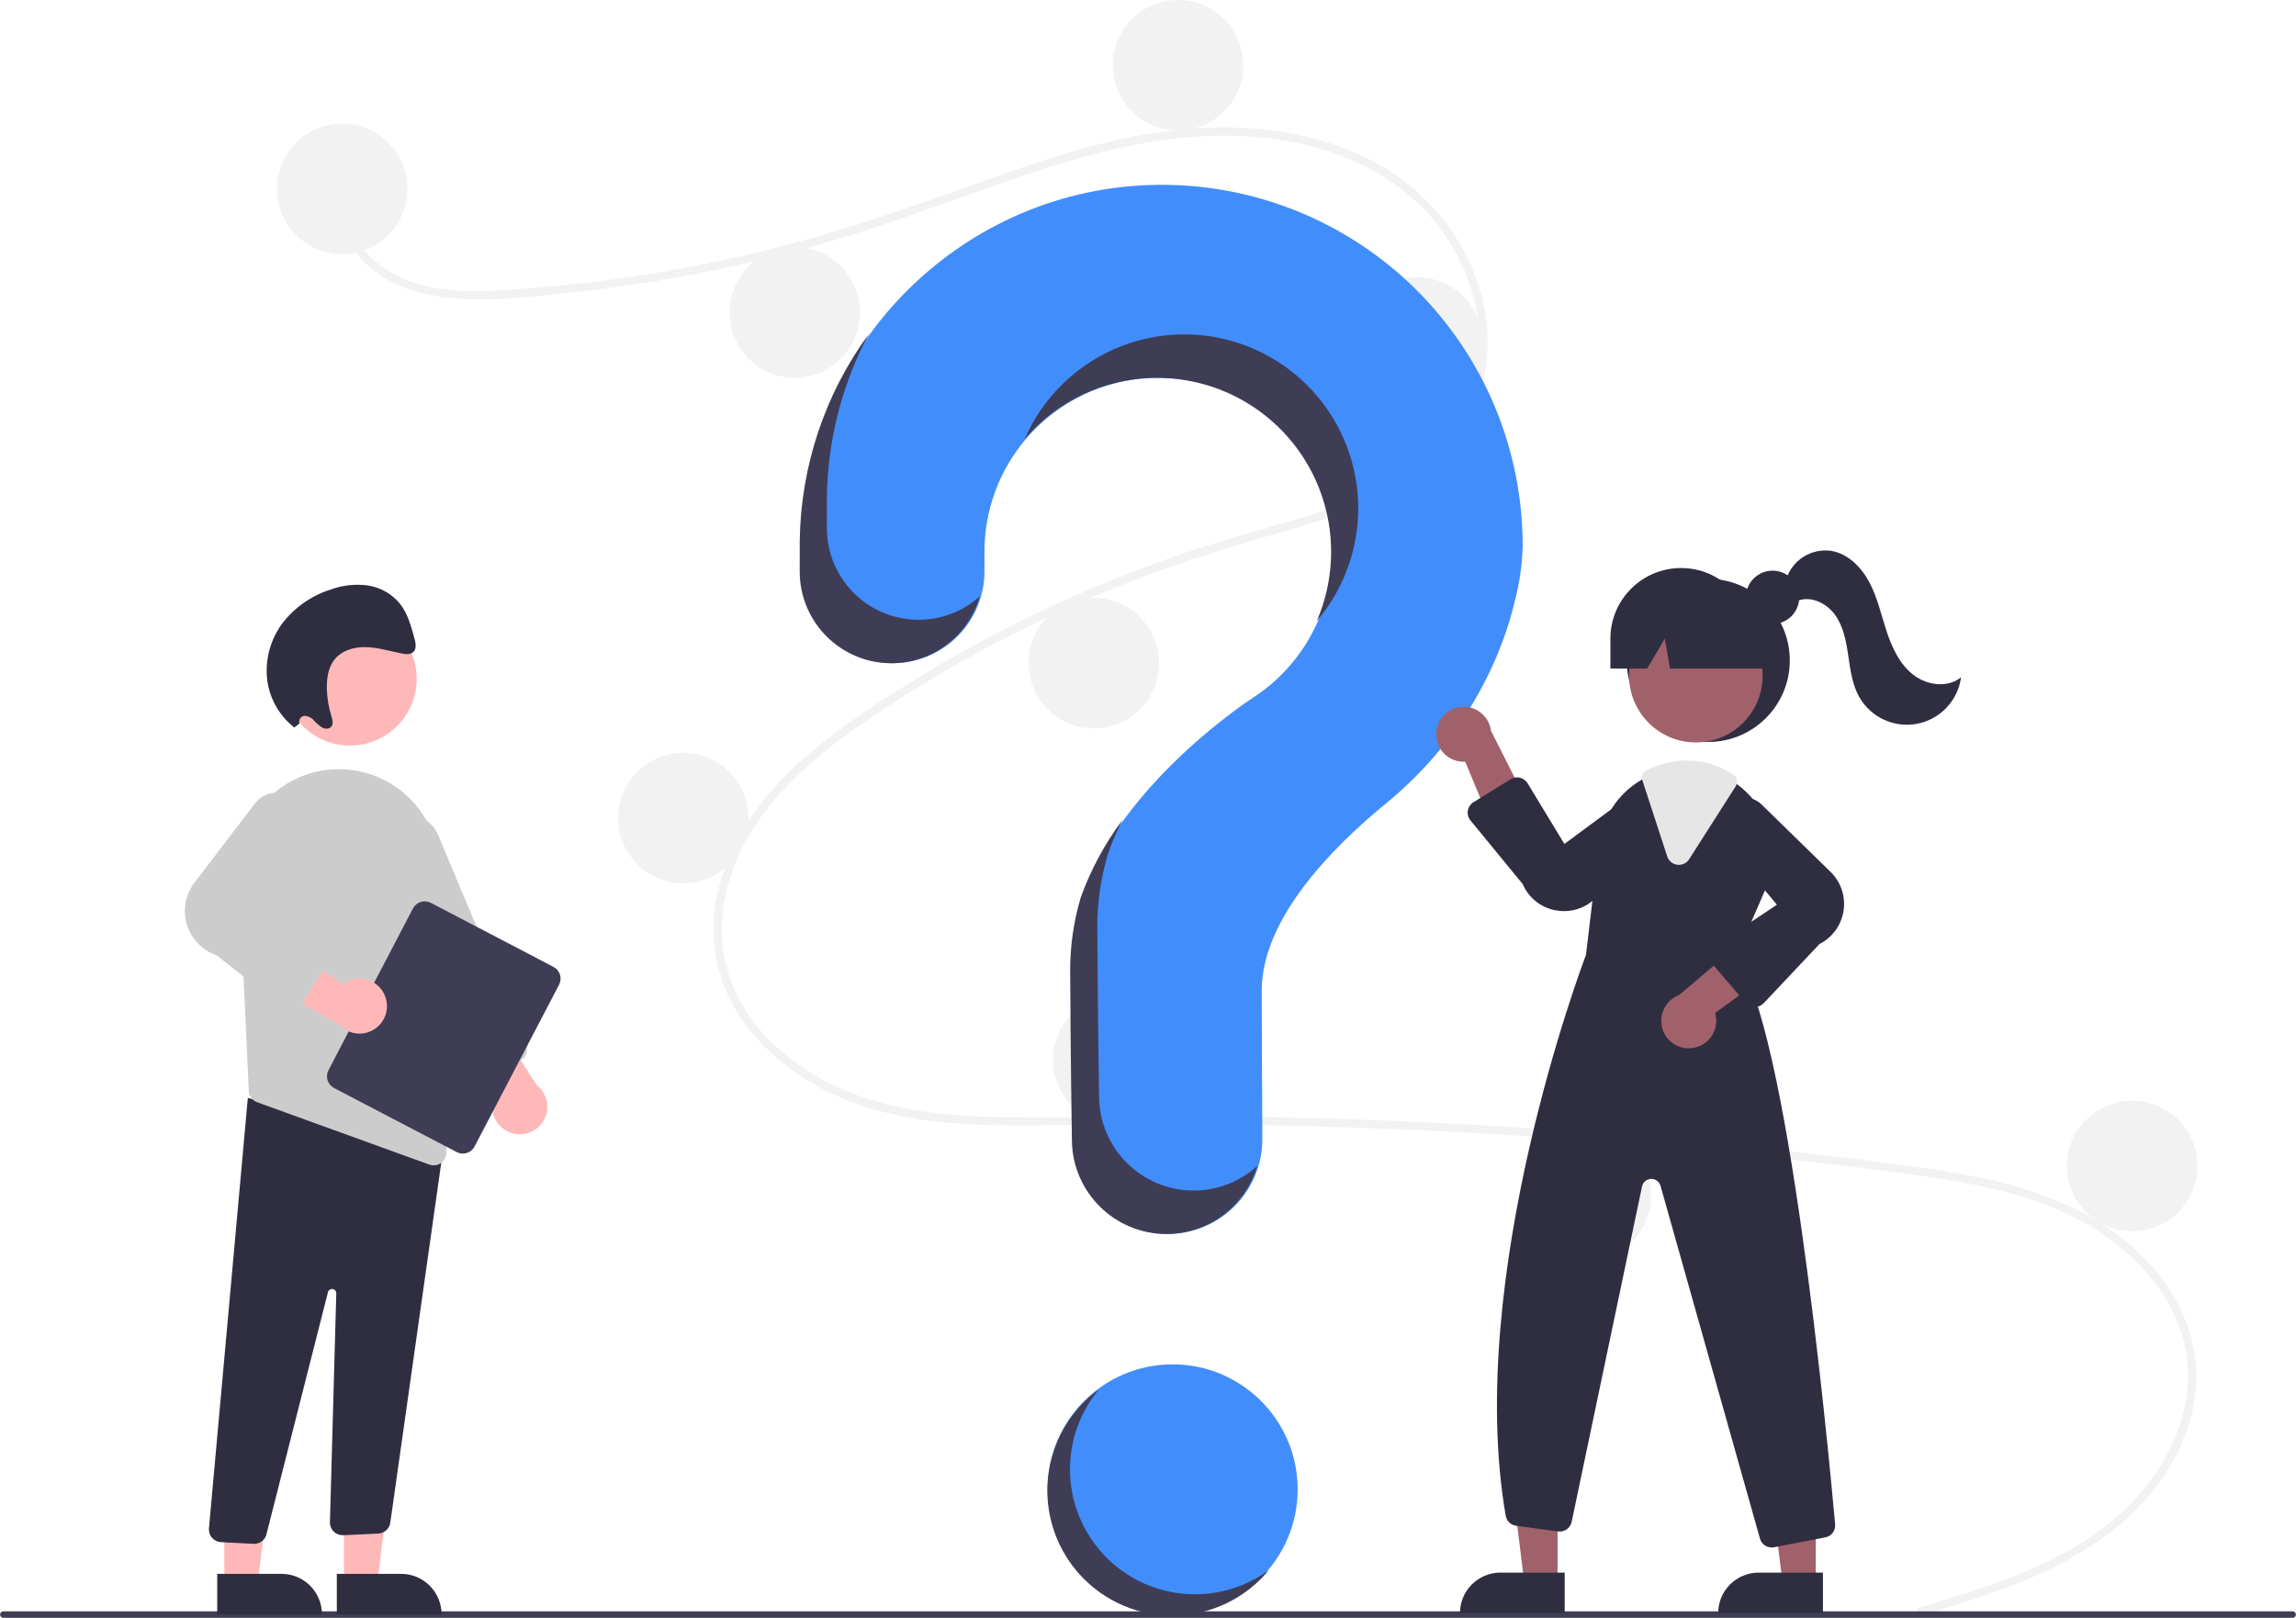
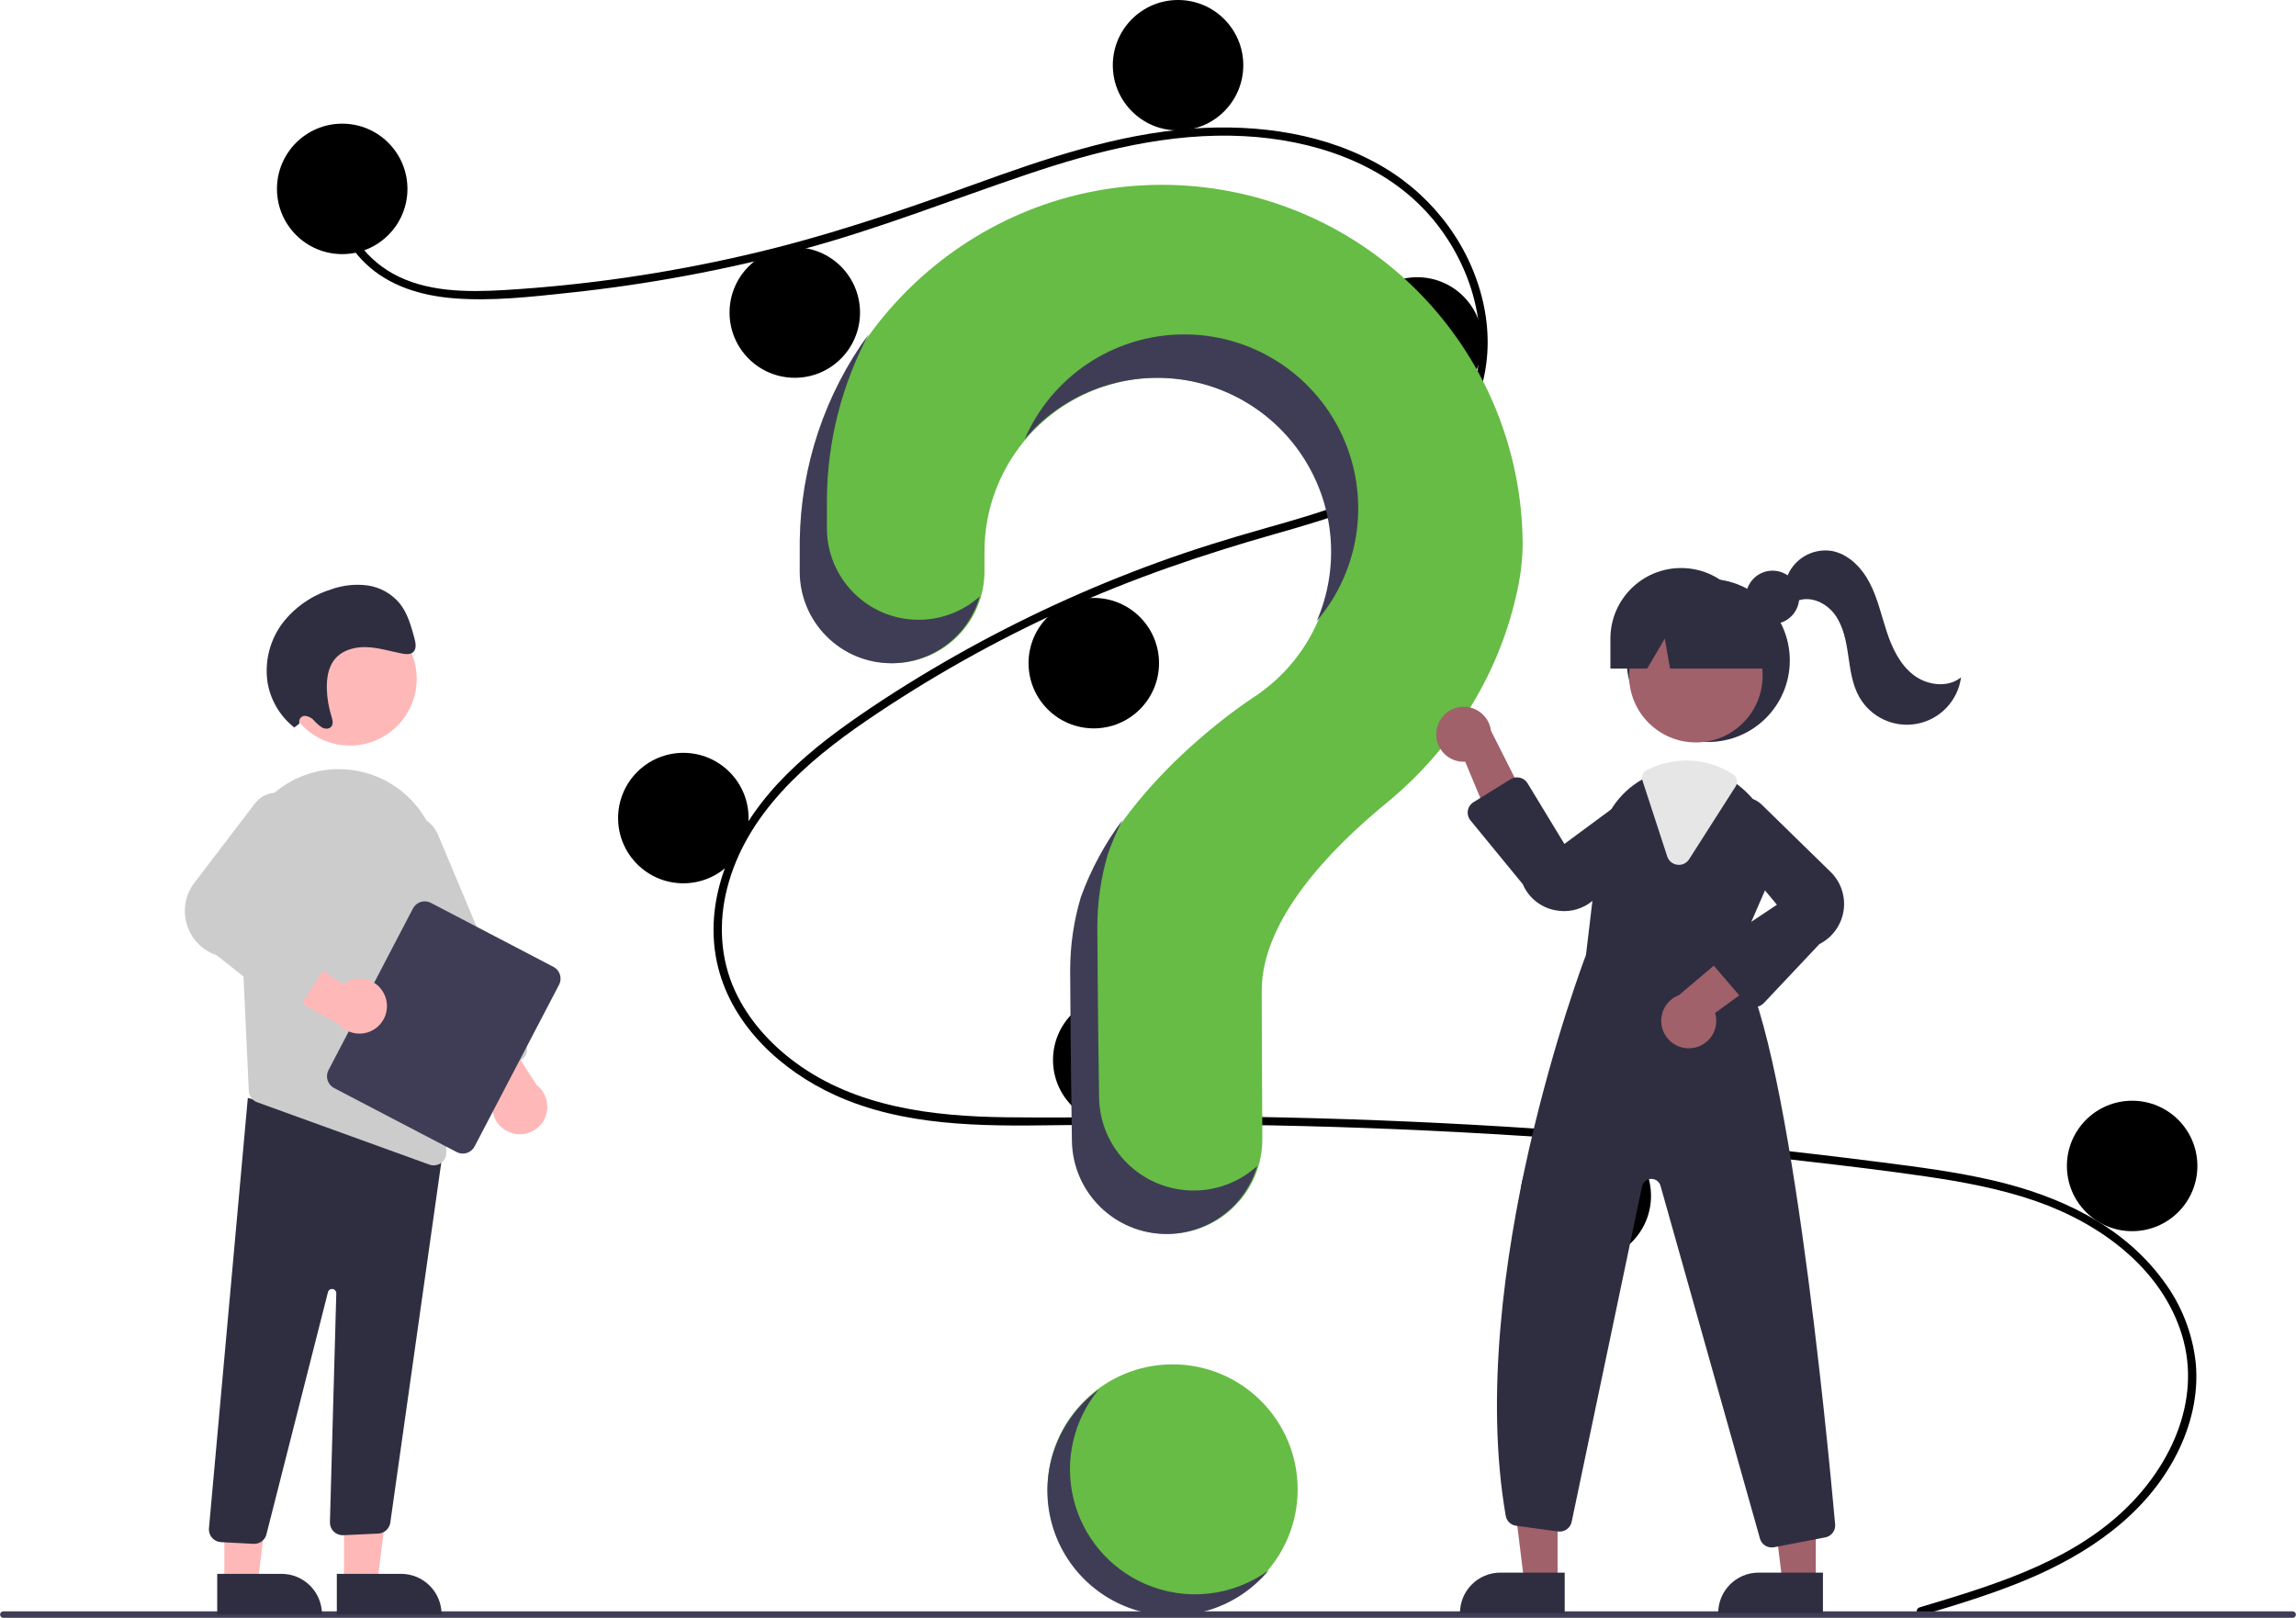
<svg xmlns="http://www.w3.org/2000/svg" id="ef672dd0-2e16-4c9d-8107-606b55e40777" data-name="Layer 1" width="844.675" height="595.262" viewBox="0 0 844.675 595.262">
-   <circle cx="431.393" cy="548" r="46" fill="#428dfc" />
-   <path d="M883.862,743.785c25.735-7.729,53.094-15.788,73.503-34.161,18.238-16.418,30.55-41.489,22.995-66.112-7.54-24.572-30.124-40.956-53.442-49.105-13.225-4.622-27.061-7.186-40.891-9.2-15.035-2.19-30.136-3.984-45.23-5.71q-91.677-10.486-184.044-12.811c-30.385-.765-60.764-.747-91.152-.306-27.139.394-55.722.384-80.899-11.151-19.578-8.97-37.348-25.289-42.803-46.734-6.297-24.755,5.318-49.964,21.98-67.892,8.783-9.45,19.047-17.404,29.636-24.717,11.487-7.934,23.375-15.306,35.521-22.188a494.634,494.634,0,0,1,74.767-34.468c12.746-4.634,25.68-8.633,38.728-12.321,11.017-3.115,22.068-6.234,32.716-10.477,20.583-8.204,40.161-22.1,45.395-44.881,4.96-21.591-3.403-45.031-18.065-61.071-16.963-18.557-42.539-26.692-67.06-28.008-27.528-1.478-54.422,5.412-80.297,14.156-27.597,9.326-54.599,20.049-82.778,27.603a556.958,556.958,0,0,1-85.196,15.837c-14.082,1.5-28.59,3.193-42.756,2.045-11.872-.962-23.684-4.454-32.434-12.88-7.503-7.225-11.972-17.154-10.435-27.632.279-1.903,3.17-1.094,2.893.798-1.87,12.755,6.8,24.509,17.484,30.529,12.348,6.958,27.374,6.968,41.122,6.172a537.825,537.825,0,0,0,88.515-12.796c28.593-6.531,56.164-15.866,83.704-25.839,26.156-9.472,52.897-18.716,80.84-20.767,24.246-1.78,49.752,1.752,70.874,14.423,18.564,11.136,32.215,29.707,36.565,51.018,4.25,20.825-1.636,41.785-17.4,56.317-16.321,15.046-38.701,21.479-59.557,27.404-26.452,7.514-52.337,16.298-77.392,27.703a485.824,485.824,0,0,0-72.8,40.928c-22.246,15.202-44.201,34.331-51.237,61.451-3.277,12.633-2.672,26.032,2.812,37.965,4.876,10.61,12.907,19.535,22.262,26.419,22.321,16.424,50.453,19.797,77.414,20.132,30.281.377,60.564-.645,90.855-.148q92.599,1.52,184.819,11.273,23.108,2.446,46.158,5.407c13.822,1.776,27.69,3.541,41.278,6.695,24.162,5.608,47.674,16.392,62.692,36.878a61.319,61.319,0,0,1,11.947,30.446c1.051,11.524-1.77,23.069-6.98,33.321-11.532,22.69-33.134,37.123-56.073,46.605-12.287,5.079-25.032,8.926-37.752,12.746-1.853.557-2.645-2.338-.798-2.893Z" transform="translate(-177.6623 -152.3692)" fill="#f2f2f2" />
-   <circle cx="125.893" cy="69.5" r="24" fill="#f2f2f2" />
-   <circle cx="292.393" cy="115" r="24" fill="#f2f2f2" />
-   <circle cx="433.393" cy="24" r="24" fill="#f2f2f2" />
-   <circle cx="521.393" cy="126" r="24" fill="#f2f2f2" />
-   <circle cx="402.393" cy="244" r="24" fill="#f2f2f2" />
-   <circle cx="251.393" cy="301" r="24" fill="#f2f2f2" />
-   <circle cx="411.393" cy="390" r="24" fill="#f2f2f2" />
-   <circle cx="583.393" cy="440" r="24" fill="#f2f2f2" />
-   <circle cx="784.393" cy="429" r="24" fill="#f2f2f2" />
-   <path d="M604.128,220.373c-71.892.508-130.756,58.93-131.777,130.816-.009.664-.014,5.33-.013,11.434a33.748,33.748,0,0,0,33.744,33.746h0a33.769,33.769,0,0,0,33.761-33.798c-.003-4.152-.006-7.026-.006-7.202a64,64,0,1,1,98.52,53.879l.012.014s-48.028,30.92-62.671,73.335l.012.003a94.004,94.004,0,0,0-3.874,26.768c0,3.725.219,36.321.643,62.778a34.786,34.786,0,0,0,34.79,34.222h0a34.796,34.796,0,0,0,34.794-35.011c-.147-24.229-.227-52.442-.227-54.489,0-26.045,25.125-51.995,45.764-68.917,23.766-19.487,40.868-46.043,47.737-75.999a86.762,86.762,0,0,0,2.499-18.834A132.75,132.75,0,0,0,604.128,220.373Z" transform="translate(-177.6623 -152.3692)" fill="#428dfc" />
+   <circle cx="431.393" cy="548" r="46" fill="#66BC45" />
+   <path d="M883.862,743.785c25.735-7.729,53.094-15.788,73.503-34.161,18.238-16.418,30.55-41.489,22.995-66.112-7.54-24.572-30.124-40.956-53.442-49.105-13.225-4.622-27.061-7.186-40.891-9.2-15.035-2.19-30.136-3.984-45.23-5.71q-91.677-10.486-184.044-12.811c-30.385-.765-60.764-.747-91.152-.306-27.139.394-55.722.384-80.899-11.151-19.578-8.97-37.348-25.289-42.803-46.734-6.297-24.755,5.318-49.964,21.98-67.892,8.783-9.45,19.047-17.404,29.636-24.717,11.487-7.934,23.375-15.306,35.521-22.188a494.634,494.634,0,0,1,74.767-34.468c12.746-4.634,25.68-8.633,38.728-12.321,11.017-3.115,22.068-6.234,32.716-10.477,20.583-8.204,40.161-22.1,45.395-44.881,4.96-21.591-3.403-45.031-18.065-61.071-16.963-18.557-42.539-26.692-67.06-28.008-27.528-1.478-54.422,5.412-80.297,14.156-27.597,9.326-54.599,20.049-82.778,27.603a556.958,556.958,0,0,1-85.196,15.837c-14.082,1.5-28.59,3.193-42.756,2.045-11.872-.962-23.684-4.454-32.434-12.88-7.503-7.225-11.972-17.154-10.435-27.632.279-1.903,3.17-1.094,2.893.798-1.87,12.755,6.8,24.509,17.484,30.529,12.348,6.958,27.374,6.968,41.122,6.172a537.825,537.825,0,0,0,88.515-12.796c28.593-6.531,56.164-15.866,83.704-25.839,26.156-9.472,52.897-18.716,80.84-20.767,24.246-1.78,49.752,1.752,70.874,14.423,18.564,11.136,32.215,29.707,36.565,51.018,4.25,20.825-1.636,41.785-17.4,56.317-16.321,15.046-38.701,21.479-59.557,27.404-26.452,7.514-52.337,16.298-77.392,27.703a485.824,485.824,0,0,0-72.8,40.928c-22.246,15.202-44.201,34.331-51.237,61.451-3.277,12.633-2.672,26.032,2.812,37.965,4.876,10.61,12.907,19.535,22.262,26.419,22.321,16.424,50.453,19.797,77.414,20.132,30.281.377,60.564-.645,90.855-.148q92.599,1.52,184.819,11.273,23.108,2.446,46.158,5.407c13.822,1.776,27.69,3.541,41.278,6.695,24.162,5.608,47.674,16.392,62.692,36.878a61.319,61.319,0,0,1,11.947,30.446c1.051,11.524-1.77,23.069-6.98,33.321-11.532,22.69-33.134,37.123-56.073,46.605-12.287,5.079-25.032,8.926-37.752,12.746-1.853.557-2.645-2.338-.798-2.893Z" transform="translate(-177.6623 -152.3692)" fill="#000" />
+   <circle cx="125.893" cy="69.5" r="24" fill="#000" />
+   <circle cx="292.393" cy="115" r="24" fill="#000" />
+   <circle cx="433.393" cy="24" r="24" fill="#000" />
+   <circle cx="521.393" cy="126" r="24" fill="#000" />
+   <circle cx="402.393" cy="244" r="24" fill="#000" />
+   <circle cx="251.393" cy="301" r="24" fill="#000" />
+   <circle cx="411.393" cy="390" r="24" fill="#000" />
+   <circle cx="583.393" cy="440" r="24" fill="#000" />
+   <circle cx="784.393" cy="429" r="24" fill="#000" />
+   <path d="M604.128,220.373c-71.892.508-130.756,58.93-131.777,130.816-.009.664-.014,5.33-.013,11.434a33.748,33.748,0,0,0,33.744,33.746h0a33.769,33.769,0,0,0,33.761-33.798c-.003-4.152-.006-7.026-.006-7.202a64,64,0,1,1,98.52,53.879l.012.014s-48.028,30.92-62.671,73.335l.012.003a94.004,94.004,0,0,0-3.874,26.768c0,3.725.219,36.321.643,62.778a34.786,34.786,0,0,0,34.79,34.222h0a34.796,34.796,0,0,0,34.794-35.011c-.147-24.229-.227-52.442-.227-54.489,0-26.045,25.125-51.995,45.764-68.917,23.766-19.487,40.868-46.043,47.737-75.999a86.762,86.762,0,0,0,2.499-18.834A132.75,132.75,0,0,0,604.128,220.373Z" transform="translate(-177.6623 -152.3692)" fill="#66BC45" />
  <path d="M1021.147,747.631H178.853a1.191,1.191,0,0,1,0-2.381h842.294a1.191,1.191,0,0,1,0,2.381Z" transform="translate(-177.6623 -152.3692)" fill="#3f3d56" />
  <circle cx="628.449" cy="242.996" r="30" fill="#2f2e41" />
  <polygon points="573.012 582.129 560.753 582.129 554.92 534.841 573.015 534.841 573.012 582.129" fill="#a0616a" />
  <path d="M551.996,578.626h23.644a0,0,0,0,1,0,0v14.887a0,0,0,0,1,0,0H537.109a0,0,0,0,1,0,0v0A14.887,14.887,0,0,1,551.996,578.626Z" fill="#2f2e41" />
  <polygon points="668.012 582.129 655.753 582.129 649.92 534.841 668.015 534.841 668.012 582.129" fill="#a0616a" />
  <path d="M646.996,578.626h23.644a0,0,0,0,1,0,0v14.887a0,0,0,0,1,0,0H632.109a0,0,0,0,1,0,0v0A14.887,14.887,0,0,1,646.996,578.626Z" fill="#2f2e41" />
  <circle cx="623.89" cy="248.61" r="24.561" fill="#a0616a" />
  <path d="M816.191,504.775l10.99-25.25a31.383,31.383,0,0,0-6.95-35.6,31.873,31.873,0,0,0-3.07-2.67,30.935,30.935,0,0,0-18.99-6.57,32.179,32.179,0,0,0-13.4,2.98c-.36.16-.71.33-1.07.5-.69.33-1.37.69-2.03,1.06a31.678,31.678,0,0,0-15.7,23.88l-4.85,40.64c-1.22,3.19-44.74,118.39-29.52,206.34a4.467,4.467,0,0,0,3.82,3.67l15.43,2.1a4.497,4.497,0,0,0,5.01-3.53l25.89-123.41a3.503,3.503,0,0,1,6.8-.23l36.58,129.78a4.471,4.471,0,0,0,4.31,3.28,5.122,5.122,0,0,0,.87-.08l18.85-3.63a4.471,4.471,0,0,0,3.63-4.81C850.021,682.335,835.301,527.605,816.191,504.775Z" transform="translate(-177.6623 -152.3692)" fill="#2f2e41" />
  <path d="M706.102,421.419A10.056,10.056,0,0,0,716.696,432.623l13.729,32.992,10.385-15.394-14.629-28.97a10.11,10.11,0,0,0-20.079.169Z" transform="translate(-177.6623 -152.3692)" fill="#a0616a" />
  <path d="M800.19,537.996a10.056,10.056,0,0,0,8.427-12.913l28.885-21.038-17.39-6.512-24.764,20.977a10.11,10.11,0,0,0,4.842,19.487Z" transform="translate(-177.6623 -152.3692)" fill="#a0616a" />
  <path d="M753.102,487.61a17.057,17.057,0,0,1-3.298-.325,16.305,16.305,0,0,1-11.948-9.616l-19.234-23.453a4.501,4.501,0,0,1,1.111-6.681l13.684-8.471a4.5,4.5,0,0,1,6.215,1.49l13.556,22.334L779.15,443.702A9.721,9.721,0,0,1,790.46,459.264l-25.912,23.637A16.253,16.253,0,0,1,753.102,487.61Z" transform="translate(-177.6623 -152.3692)" fill="#2f2e41" />
  <path d="M823.252,522.883c-.035,0-.071,0-.106-.001a4.508,4.508,0,0,1-3.311-1.57l-12.166-14.193a4.5,4.5,0,0,1,.92-6.673l22.781-15.188-20.638-24.812a9.721,9.721,0,0,1,14.887-12.183l25.084,24.513a16.525,16.525,0,0,1-3.675,26.94l-20.501,21.754A4.507,4.507,0,0,1,823.252,522.883Z" transform="translate(-177.6623 -152.3692)" fill="#2f2e41" />
  <path d="M795.307,470.584a4.632,4.632,0,0,1-.584-.037,4.461,4.461,0,0,1-3.71-3.069l-9.142-28.029a3.083,3.083,0,0,1,1.594-3.725l.297-.14c.269-.128.535-.254.807-.375a32.574,32.574,0,0,1,13.603-3.023,31.327,31.327,0,0,1,17.161,5.157,3.13,3.13,0,0,1,.901,4.294L799.084,468.504A4.455,4.455,0,0,1,795.307,470.584Z" transform="translate(-177.6623 -152.3692)" fill="#e6e6e6" />
  <circle cx="652.101" cy="219.786" r="9.817" fill="#2f2e41" />
  <path d="M796.111,361.365h0a26,26,0,0,0-26,26v11h13.529l6.471-11,1.941,11h41.059l-11-11A26,26,0,0,0,796.111,361.365Z" transform="translate(-177.6623 -152.3692)" fill="#2f2e41" />
  <path d="M834.809,365.431a15.15,15.15,0,0,1,16.481-10.396c6.256,1.046,11.202,6.075,14.149,11.691s4.308,11.903,6.289,17.928,4.791,12.084,9.793,15.984,12.677,4.958,17.59.946a20.118,20.118,0,0,1-37.477,7.181c-2.592-4.612-3.261-10.017-4.03-15.251s-1.767-10.65-4.862-14.94-8.888-7.093-13.804-5.139Z" transform="translate(-177.6623 -152.3692)" fill="#2f2e41" />
  <path d="M515.609,380.408h0a33.748,33.748,0,0,1-33.744-33.746c-0-6.104.004-10.771.013-11.434a131.507,131.507,0,0,1,15.359-59.909,131.803,131.803,0,0,0-25.359,75.909c-.009.664-.014,5.33-.013,11.434a33.748,33.748,0,0,0,33.744,33.746h0A33.773,33.773,0,0,0,538.097,371.817,33.622,33.622,0,0,1,515.609,380.408Z" transform="translate(-177.6623 -152.3692)" fill="#3f3d56" />
  <path d="M606.415,291.478a64.004,64.004,0,0,1,55.659,89.413,63.997,63.997,0,1,0-107.426-66.985A63.871,63.871,0,0,1,606.415,291.478Z" transform="translate(-177.6623 -152.3692)" fill="#3f3d56" />
  <path d="M616.797,590.408h0a34.787,34.787,0,0,1-34.79-34.222c-.423-26.456-.643-59.052-.643-62.778a94.004,94.004,0,0,1,3.874-26.768l-.012-.003a95.069,95.069,0,0,1,5.494-12.701,110.047,110.047,0,0,0-15.494,28.701l.012.003a94.004,94.004,0,0,0-3.874,26.768c0,3.725.219,36.321.643,62.778a34.787,34.787,0,0,0,34.79,34.222h0a34.803,34.803,0,0,0,33.402-25.048A34.66,34.66,0,0,1,616.797,590.408Z" transform="translate(-177.6623 -152.3692)" fill="#3f3d56" />
  <polygon points="126.541 582.585 138.8 582.584 144.633 535.296 126.538 535.297 126.541 582.585" fill="#ffb8b8" />
  <path d="M301.576,731.451H340.107a0,0,0,0,1,0,0v14.887a0,0,0,0,1,0,0H316.463A14.887,14.887,0,0,1,301.576,731.451v0A0,0,0,0,1,301.576,731.451Z" transform="translate(464.0541 1325.404) rotate(179.9974)" fill="#2f2e41" />
  <polygon points="82.541 582.585 94.8 582.584 100.633 535.296 82.538 535.297 82.541 582.585" fill="#ffb8b8" />
  <path d="M257.576,731.451H296.107a0,0,0,0,1,0,0v14.887a0,0,0,0,1,0,0H272.463A14.887,14.887,0,0,1,257.576,731.451v0A0,0,0,0,1,257.576,731.451Z" transform="translate(376.0541 1325.406) rotate(179.9974)" fill="#2f2e41" />
  <path d="M270.917,720.411l-11.975-.63a4.673,4.673,0,0,1-4.419-4.967l14.313-158.466,65.911,17.786,6.35-1.732L321.239,712.686a4.696,4.696,0,0,1-4.358,3.945l-12.909.601a4.674,4.674,0,0,1-4.931-4.796l2.339-84.196a1.558,1.558,0,0,0-3.083-.36L275.739,716.692a4.646,4.646,0,0,1-4.569,3.725C271.086,720.418,271.002,720.416,270.917,720.411Z" transform="translate(-177.6623 -152.3692)" fill="#2f2e41" />
  <circle cx="128.742" cy="249.759" r="24.561" fill="#ffb8b8" />
  <path d="M265.512,474.287l2.701,58.267.976,21.199a4.642,4.642,0,0,0,3.074,4.175l63.336,22.943a4.477,4.477,0,0,0,1.6.28,4.644,4.644,0,0,0,4.664-4.788L339.266,471.597A36.93,36.93,0,0,0,308.522,435.92c-.613-.093-1.236-.187-1.859-.27a36.249,36.249,0,0,0-29.165,9.441,37.236,37.236,0,0,0-11.986,29.196Z" transform="translate(-177.6623 -152.3692)" fill="#ccc" />
  <path d="M365.855,569.245a10.064,10.064,0,0,1-5.369-15.227l-21.478-28.56,18.534-1.147,17.554,27.297a10.111,10.111,0,0,1-9.242,17.637Z" transform="translate(-177.6623 -152.3692)" fill="#ffb8b8" />
  <path d="M350.753,548.85a4.644,4.644,0,0,1-2.541-2.518L315.854,469.237a12.463,12.463,0,1,1,22.984-9.647l32.358,77.095a4.679,4.679,0,0,1-2.5,6.118l-14.365,6.029a4.642,4.642,0,0,1-3.577.017Z" transform="translate(-177.6623 -152.3692)" fill="#ccc" />
  <path d="M298.508,546.131,329.587,486.622a4.878,4.878,0,0,1,6.575-2.063l45.112,23.56a4.878,4.878,0,0,1,2.063,6.575l-31.079,59.509a4.878,4.878,0,0,1-6.575,2.063L300.571,552.706A4.878,4.878,0,0,1,298.508,546.131Z" transform="translate(-177.6623 -152.3692)" fill="#3f3d56" />
  <path d="M319.351,518.943a10.064,10.064,0,0,0-15.517-4.46l-29.778-19.754-.051,18.57L302.29,529.21a10.111,10.111,0,0,0,17.06-10.267Z" transform="translate(-177.6623 -152.3692)" fill="#ffb8b8" />
  <path d="M281.701,523.119l-24.337-19.278a17.163,17.163,0,0,1-7.823-27.135l22.097-28.96a10.096,10.096,0,0,1,17.13,10.284l-17.484,28.6,25.694,12.187a4.674,4.674,0,0,1,1.948,6.72l-10.372,16.414a4.682,4.682,0,0,1-3.167,2.111c-.026.004-.051.008-.077.012A4.696,4.696,0,0,1,281.701,523.119Z" transform="translate(-177.6623 -152.3692)" fill="#ccc" />
  <path d="M287.845,418.574a2.135,2.135,0,0,1,1.856-2.819,4.93,4.93,0,0,1,3.476,1.715,13.833,13.833,0,0,0,3.071,2.637c1.188.599,2.8.514,3.477-.628.636-1.072.2-2.508-.185-3.753a36.907,36.907,0,0,1-1.63-9.77c-.111-3.7.411-7.562,2.46-10.448,2.644-3.725,7.371-5.139,11.845-5.036s8.875,1.484,13.307,2.357c1.53.301,3.328.456,4.352-.73,1.088-1.261.688-3.301.226-5.004-1.201-4.417-2.475-8.985-5.265-12.552a18.898,18.898,0,0,0-12.061-6.79,28.938,28.938,0,0,0-13.462,1.528,36.096,36.096,0,0,0-17.683,12.319,29.236,29.236,0,0,0-5.578,21.6,26.667,26.667,0,0,0,9.886,16.855Z" transform="translate(-177.6623 -152.3692)" fill="#2f2e41" />
  <path d="M598.92,735.149a45.994,45.994,0,0,1-17.07-71.489,45.997,45.997,0,1,0,62.569,66.464A45.969,45.969,0,0,1,598.92,735.149Z" transform="translate(-177.6623 -152.3692)" fill="#3f3d56" />
</svg>
